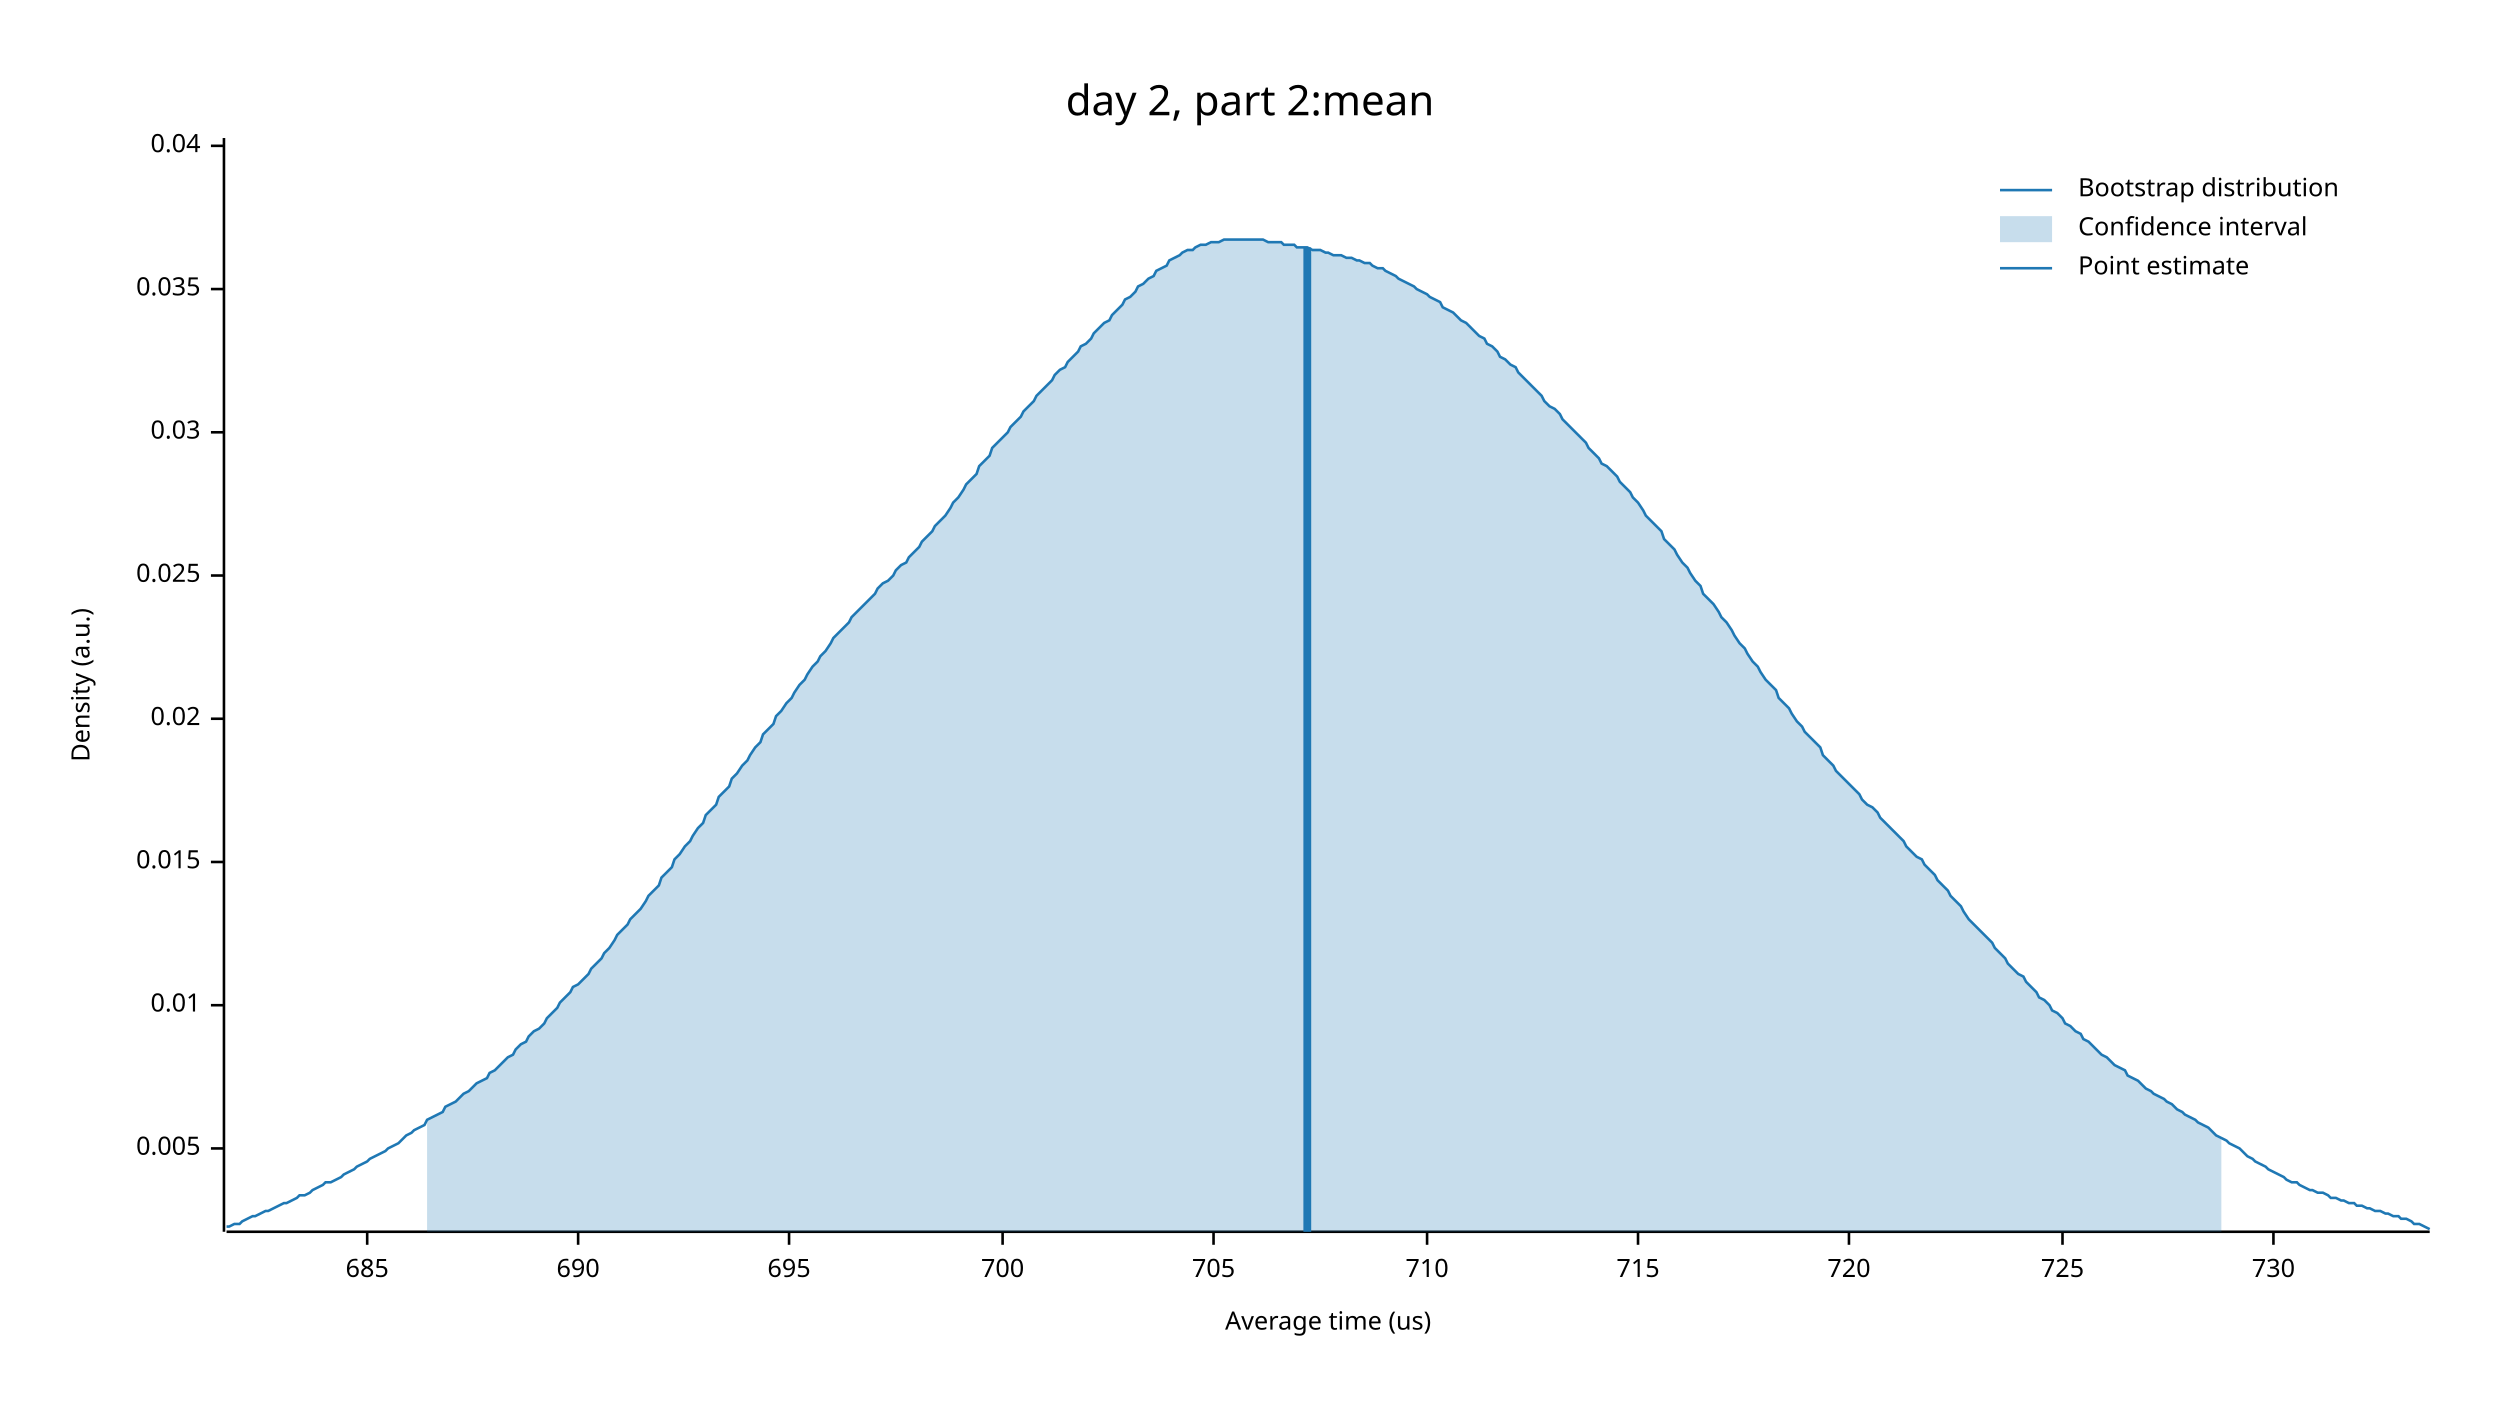
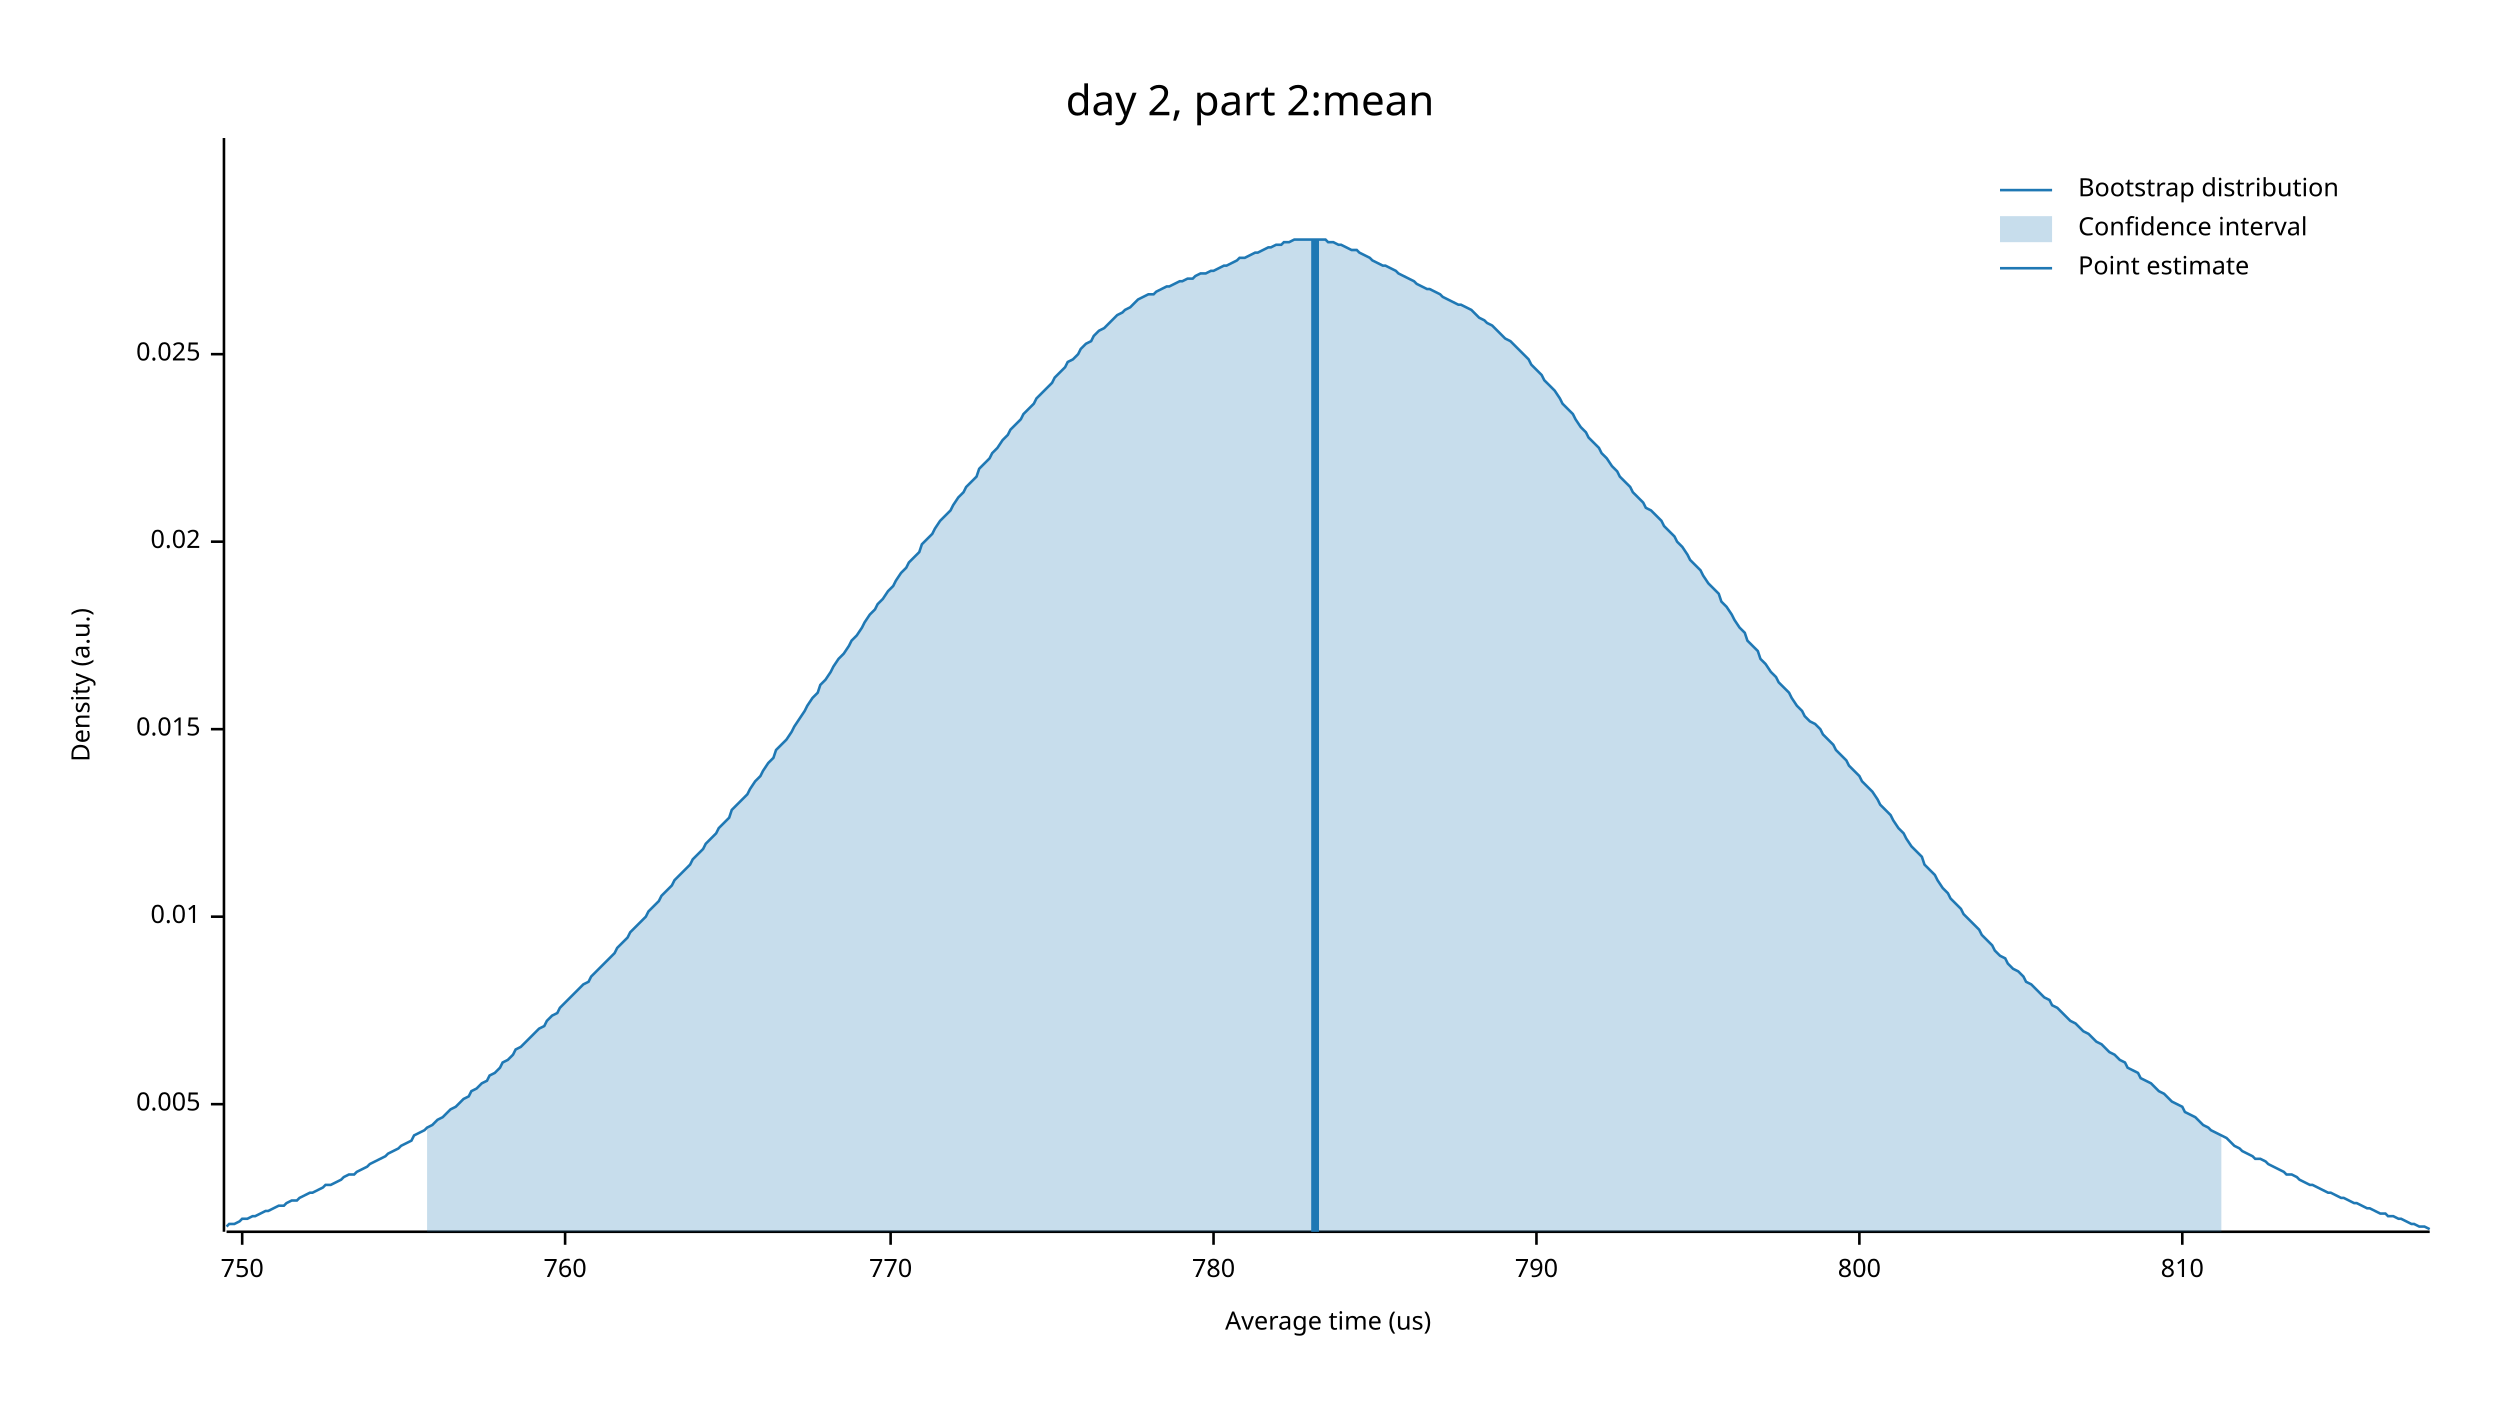
<svg xmlns="http://www.w3.org/2000/svg" width="960" height="540" viewBox="0 0 960 540">
  <text x="480" y="32" dy="0.76em" text-anchor="middle" font-family="sans-serif" font-size="16.129" opacity="1" fill="#000000">
day 2, part 2:mean
</text>
  <text x="27" y="263" dy="0.76em" text-anchor="middle" font-family="sans-serif" font-size="9.677" opacity="1" fill="#000000" transform="rotate(270, 27, 263)">
Density (a.u.)
</text>
  <text x="510" y="513" dy="-0.5ex" text-anchor="middle" font-family="sans-serif" font-size="9.677" opacity="1" fill="#000000">
Average time (us)
</text>
  <polyline fill="none" opacity="1" stroke="#000000" stroke-width="1" points="86,53 86,473 " />
-   <text x="77" y="441" dy="0.5ex" text-anchor="end" font-family="sans-serif" font-size="9.677" opacity="1" fill="#000000">
+   <text x="77" y="424" dy="0.5ex" text-anchor="end" font-family="sans-serif" font-size="9.677" opacity="1" fill="#000000">
0.005
</text>
-   <polyline fill="none" opacity="1" stroke="#000000" stroke-width="1" points="81,441 86,441 " />
-   <text x="77" y="386" dy="0.5ex" text-anchor="end" font-family="sans-serif" font-size="9.677" opacity="1" fill="#000000">
+   <polyline fill="none" opacity="1" stroke="#000000" stroke-width="1" points="81,424 86,424 " />
+   <text x="77" y="352" dy="0.5ex" text-anchor="end" font-family="sans-serif" font-size="9.677" opacity="1" fill="#000000">
0.01
</text>
-   <polyline fill="none" opacity="1" stroke="#000000" stroke-width="1" points="81,386 86,386 " />
-   <text x="77" y="331" dy="0.5ex" text-anchor="end" font-family="sans-serif" font-size="9.677" opacity="1" fill="#000000">
+   <polyline fill="none" opacity="1" stroke="#000000" stroke-width="1" points="81,352 86,352 " />
+   <text x="77" y="280" dy="0.5ex" text-anchor="end" font-family="sans-serif" font-size="9.677" opacity="1" fill="#000000">
0.015
</text>
-   <polyline fill="none" opacity="1" stroke="#000000" stroke-width="1" points="81,331 86,331 " />
-   <text x="77" y="276" dy="0.5ex" text-anchor="end" font-family="sans-serif" font-size="9.677" opacity="1" fill="#000000">
+   <polyline fill="none" opacity="1" stroke="#000000" stroke-width="1" points="81,280 86,280 " />
+   <text x="77" y="208" dy="0.5ex" text-anchor="end" font-family="sans-serif" font-size="9.677" opacity="1" fill="#000000">
0.02
</text>
-   <polyline fill="none" opacity="1" stroke="#000000" stroke-width="1" points="81,276 86,276 " />
-   <text x="77" y="221" dy="0.5ex" text-anchor="end" font-family="sans-serif" font-size="9.677" opacity="1" fill="#000000">
+   <polyline fill="none" opacity="1" stroke="#000000" stroke-width="1" points="81,208 86,208 " />
+   <text x="77" y="136" dy="0.5ex" text-anchor="end" font-family="sans-serif" font-size="9.677" opacity="1" fill="#000000">
0.025
</text>
-   <polyline fill="none" opacity="1" stroke="#000000" stroke-width="1" points="81,221 86,221 " />
-   <text x="77" y="166" dy="0.5ex" text-anchor="end" font-family="sans-serif" font-size="9.677" opacity="1" fill="#000000">
- 0.03
+   <polyline fill="none" opacity="1" stroke="#000000" stroke-width="1" points="81,136 86,136 " />
+   <polyline fill="none" opacity="1" stroke="#000000" stroke-width="1" points="87,473 933,473 " />
+   <text x="93" y="483" dy="0.76em" text-anchor="middle" font-family="sans-serif" font-size="9.677" opacity="1" fill="#000000">
+ 750
</text>
-   <polyline fill="none" opacity="1" stroke="#000000" stroke-width="1" points="81,166 86,166 " />
-   <text x="77" y="111" dy="0.5ex" text-anchor="end" font-family="sans-serif" font-size="9.677" opacity="1" fill="#000000">
- 0.035
+   <polyline fill="none" opacity="1" stroke="#000000" stroke-width="1" points="93,473 93,478 " />
+   <text x="217" y="483" dy="0.76em" text-anchor="middle" font-family="sans-serif" font-size="9.677" opacity="1" fill="#000000">
+ 760
</text>
-   <polyline fill="none" opacity="1" stroke="#000000" stroke-width="1" points="81,111 86,111 " />
-   <text x="77" y="56" dy="0.5ex" text-anchor="end" font-family="sans-serif" font-size="9.677" opacity="1" fill="#000000">
- 0.04
+   <polyline fill="none" opacity="1" stroke="#000000" stroke-width="1" points="217,473 217,478 " />
+   <text x="342" y="483" dy="0.76em" text-anchor="middle" font-family="sans-serif" font-size="9.677" opacity="1" fill="#000000">
+ 770
</text>
-   <polyline fill="none" opacity="1" stroke="#000000" stroke-width="1" points="81,56 86,56 " />
-   <polyline fill="none" opacity="1" stroke="#000000" stroke-width="1" points="87,473 933,473 " />
-   <text x="141" y="483" dy="0.76em" text-anchor="middle" font-family="sans-serif" font-size="9.677" opacity="1" fill="#000000">
- 685
- </text>
-   <polyline fill="none" opacity="1" stroke="#000000" stroke-width="1" points="141,473 141,478 " />
-   <text x="222" y="483" dy="0.76em" text-anchor="middle" font-family="sans-serif" font-size="9.677" opacity="1" fill="#000000">
- 690
- </text>
-   <polyline fill="none" opacity="1" stroke="#000000" stroke-width="1" points="222,473 222,478 " />
-   <text x="303" y="483" dy="0.76em" text-anchor="middle" font-family="sans-serif" font-size="9.677" opacity="1" fill="#000000">
- 695
- </text>
-   <polyline fill="none" opacity="1" stroke="#000000" stroke-width="1" points="303,473 303,478 " />
-   <text x="385" y="483" dy="0.76em" text-anchor="middle" font-family="sans-serif" font-size="9.677" opacity="1" fill="#000000">
- 700
- </text>
-   <polyline fill="none" opacity="1" stroke="#000000" stroke-width="1" points="385,473 385,478 " />
+   <polyline fill="none" opacity="1" stroke="#000000" stroke-width="1" points="342,473 342,478 " />
  <text x="466" y="483" dy="0.76em" text-anchor="middle" font-family="sans-serif" font-size="9.677" opacity="1" fill="#000000">
- 705
+ 780
</text>
  <polyline fill="none" opacity="1" stroke="#000000" stroke-width="1" points="466,473 466,478 " />
-   <text x="548" y="483" dy="0.76em" text-anchor="middle" font-family="sans-serif" font-size="9.677" opacity="1" fill="#000000">
- 710
+   <text x="590" y="483" dy="0.76em" text-anchor="middle" font-family="sans-serif" font-size="9.677" opacity="1" fill="#000000">
+ 790
</text>
-   <polyline fill="none" opacity="1" stroke="#000000" stroke-width="1" points="548,473 548,478 " />
-   <text x="629" y="483" dy="0.76em" text-anchor="middle" font-family="sans-serif" font-size="9.677" opacity="1" fill="#000000">
- 715
+   <polyline fill="none" opacity="1" stroke="#000000" stroke-width="1" points="590,473 590,478 " />
+   <text x="714" y="483" dy="0.76em" text-anchor="middle" font-family="sans-serif" font-size="9.677" opacity="1" fill="#000000">
+ 800
</text>
-   <polyline fill="none" opacity="1" stroke="#000000" stroke-width="1" points="629,473 629,478 " />
-   <text x="710" y="483" dy="0.76em" text-anchor="middle" font-family="sans-serif" font-size="9.677" opacity="1" fill="#000000">
- 720
+   <polyline fill="none" opacity="1" stroke="#000000" stroke-width="1" points="714,473 714,478 " />
+   <text x="838" y="483" dy="0.76em" text-anchor="middle" font-family="sans-serif" font-size="9.677" opacity="1" fill="#000000">
+ 810
</text>
-   <polyline fill="none" opacity="1" stroke="#000000" stroke-width="1" points="710,473 710,478 " />
-   <text x="792" y="483" dy="0.76em" text-anchor="middle" font-family="sans-serif" font-size="9.677" opacity="1" fill="#000000">
- 725
- </text>
-   <polyline fill="none" opacity="1" stroke="#000000" stroke-width="1" points="792,473 792,478 " />
-   <text x="873" y="483" dy="0.76em" text-anchor="middle" font-family="sans-serif" font-size="9.677" opacity="1" fill="#000000">
- 730
- </text>
-   <polyline fill="none" opacity="1" stroke="#000000" stroke-width="1" points="873,473 873,478 " />
-   <polyline fill="none" opacity="1" stroke="#1F78B4" stroke-width="1" points="87,471 88,471 90,470 92,470 93,469 95,468 97,467 98,467 100,466 102,465 103,465 105,464 107,463 109,462 110,462 112,461 114,460 115,459 117,459 119,458 120,457 122,456 124,455 125,454 127,454 129,453 131,452 132,451 134,450 136,449 137,448 139,447 141,446 142,445 144,444 146,443 148,442 149,441 151,440 153,439 154,438 156,436 158,435 159,434 161,433 163,432 164,430 166,429 168,428 170,427 171,425 173,424 175,423 176,422 178,420 180,419 181,418 183,416 185,415 187,414 188,412 190,411 192,409 193,408 195,406 197,405 198,403 200,401 202,400 203,398 205,396 207,395 209,393 210,391 212,389 214,387 215,385 217,383 219,381 220,379 222,378 224,376 226,374 227,372 229,370 231,368 232,366 234,364 236,361 237,359 239,357 241,355 242,353 244,351 246,349 248,346 249,344 251,342 253,340 254,337 256,335 258,333 259,330 261,328 263,325 265,323 266,321 268,318 270,316 271,313 273,311 275,309 276,306 278,304 280,302 281,299 283,297 285,294 287,292 288,290 290,287 292,285 293,282 295,280 297,278 298,275 300,273 302,270 304,268 305,266 307,263 309,261 310,259 312,256 314,254 315,252 317,250 319,247 320,245 322,243 324,241 326,239 327,237 329,235 331,233 332,232 334,230 336,228 337,226 339,224 341,223 343,221 344,219 346,217 348,216 349,214 351,212 353,210 354,208 356,206 358,204 359,202 361,200 363,198 365,195 366,193 368,191 370,188 371,186 373,184 375,182 376,179 378,177 380,175 381,172 383,170 385,168 387,166 388,164 390,162 392,160 393,158 395,156 397,154 398,152 400,150 402,148 404,146 405,144 407,142 409,141 410,139 412,137 414,135 415,133 417,132 419,130 420,128 422,126 424,124 426,123 427,121 429,119 431,117 432,115 434,114 436,112 437,110 439,109 441,107 443,106 444,104 446,103 448,102 449,100 451,99 453,98 454,97 456,96 458,96 459,95 461,94 463,94 465,93 466,93 468,93 470,92 471,92 473,92 475,92 476,92 478,92 480,92 482,92 483,92 485,92 487,93 488,93 490,93 492,93 493,94 495,94 497,94 498,95 500,95 502,95 504,96 505,96 507,96 509,97 510,97 512,98 514,98 515,98 517,99 519,99 521,100 522,100 524,101 526,101 527,102 529,103 531,103 532,104 534,105 536,106 537,107 539,108 541,109 543,110 544,111 546,112 548,113 549,114 551,115 553,116 554,118 556,119 558,120 560,122 561,123 563,124 565,126 566,127 568,129 570,130 571,132 573,133 575,135 576,137 578,138 580,140 582,141 583,143 585,145 587,147 588,148 590,150 592,152 593,154 595,156 597,157 599,159 600,161 602,163 604,165 605,166 607,168 609,170 610,172 612,174 614,176 615,178 617,179 619,181 621,183 622,185 624,187 626,189 627,191 629,193 631,196 632,198 634,200 636,202 638,204 639,207 641,209 643,211 644,213 646,216 648,218 649,220 651,223 653,225 654,228 656,230 658,232 660,235 661,237 663,239 665,242 666,244 668,247 670,249 671,251 673,254 675,256 676,258 678,261 680,263 682,265 683,268 685,270 687,272 688,274 690,277 692,279 693,281 695,283 697,285 699,287 700,290 702,292 704,294 705,296 707,298 709,300 710,301 712,303 714,305 715,307 717,309 719,310 721,312 722,314 724,316 726,318 727,319 729,321 731,323 732,325 734,327 736,329 738,330 739,332 741,334 743,336 744,338 746,340 748,342 749,344 751,346 753,348 754,350 756,353 758,355 760,357 761,358 763,360 765,362 766,364 768,366 770,368 771,370 773,372 775,374 777,375 778,377 780,379 782,381 783,383 785,384 787,386 788,388 790,389 792,391 793,393 795,394 797,396 799,397 800,399 802,400 804,402 805,403 807,405 809,406 810,407 812,409 814,410 816,411 817,413 819,414 821,415 822,416 824,418 826,419 827,420 829,421 831,422 832,423 834,424 836,426 838,427 839,428 841,429 843,430 844,431 846,432 848,433 849,434 851,436 853,437 855,438 856,439 858,440 860,441 861,442 863,444 865,445 866,446 868,447 870,448 871,449 873,450 875,451 877,452 878,453 880,454 882,454 883,455 885,456 887,457 888,457 890,458 892,458 894,459 895,460 897,460 899,461 900,461 902,462 904,462 905,463 907,463 909,464 910,464 912,465 914,465 916,466 917,466 919,467 921,467 922,468 924,468 926,469 927,470 929,470 931,471 933,472 " />
-   <polygon opacity="0.25" fill="#1F78B4" points="164,430 166,429 168,428 170,427 171,425 173,424 175,423 176,422 178,420 180,419 181,418 183,416 185,415 187,414 188,412 190,411 192,409 193,408 195,406 197,405 198,403 200,401 202,400 203,398 205,396 207,395 209,393 210,391 212,389 214,387 215,385 217,383 219,381 220,379 222,378 224,376 226,374 227,372 229,370 231,368 232,366 234,364 236,361 237,359 239,357 241,355 242,353 244,351 246,349 248,346 249,344 251,342 253,340 254,337 256,335 258,333 259,330 261,328 263,325 265,323 266,321 268,318 270,316 271,313 273,311 275,309 276,306 278,304 280,302 281,299 283,297 285,294 287,292 288,290 290,287 292,285 293,282 295,280 297,278 298,275 300,273 302,270 304,268 305,266 307,263 309,261 310,259 312,256 314,254 315,252 317,250 319,247 320,245 322,243 324,241 326,239 327,237 329,235 331,233 332,232 334,230 336,228 337,226 339,224 341,223 343,221 344,219 346,217 348,216 349,214 351,212 353,210 354,208 356,206 358,204 359,202 361,200 363,198 365,195 366,193 368,191 370,188 371,186 373,184 375,182 376,179 378,177 380,175 381,172 383,170 385,168 387,166 388,164 390,162 392,160 393,158 395,156 397,154 398,152 400,150 402,148 404,146 405,144 407,142 409,141 410,139 412,137 414,135 415,133 417,132 419,130 420,128 422,126 424,124 426,123 427,121 429,119 431,117 432,115 434,114 436,112 437,110 439,109 441,107 443,106 444,104 446,103 448,102 449,100 451,99 453,98 454,97 456,96 458,96 459,95 461,94 463,94 465,93 466,93 468,93 470,92 471,92 473,92 475,92 476,92 478,92 480,92 482,92 483,92 485,92 487,93 488,93 490,93 492,93 493,94 495,94 497,94 498,95 500,95 502,95 504,96 505,96 507,96 509,97 510,97 512,98 514,98 515,98 517,99 519,99 521,100 522,100 524,101 526,101 527,102 529,103 531,103 532,104 534,105 536,106 537,107 539,108 541,109 543,110 544,111 546,112 548,113 549,114 551,115 553,116 554,118 556,119 558,120 560,122 561,123 563,124 565,126 566,127 568,129 570,130 571,132 573,133 575,135 576,137 578,138 580,140 582,141 583,143 585,145 587,147 588,148 590,150 592,152 593,154 595,156 597,157 599,159 600,161 602,163 604,165 605,166 607,168 609,170 610,172 612,174 614,176 615,178 617,179 619,181 621,183 622,185 624,187 626,189 627,191 629,193 631,196 632,198 634,200 636,202 638,204 639,207 641,209 643,211 644,213 646,216 648,218 649,220 651,223 653,225 654,228 656,230 658,232 660,235 661,237 663,239 665,242 666,244 668,247 670,249 671,251 673,254 675,256 676,258 678,261 680,263 682,265 683,268 685,270 687,272 688,274 690,277 692,279 693,281 695,283 697,285 699,287 700,290 702,292 704,294 705,296 707,298 709,300 710,301 712,303 714,305 715,307 717,309 719,310 721,312 722,314 724,316 726,318 727,319 729,321 731,323 732,325 734,327 736,329 738,330 739,332 741,334 743,336 744,338 746,340 748,342 749,344 751,346 753,348 754,350 756,353 758,355 760,357 761,358 763,360 765,362 766,364 768,366 770,368 771,370 773,372 775,374 777,375 778,377 780,379 782,381 783,383 785,384 787,386 788,388 790,389 792,391 793,393 795,394 797,396 799,397 800,399 802,400 804,402 805,403 807,405 809,406 810,407 812,409 814,410 816,411 817,413 819,414 821,415 822,416 824,418 826,419 827,420 829,421 831,422 832,423 834,424 836,426 838,427 839,428 841,429 843,430 844,431 846,432 848,433 849,434 851,436 853,437 853,473 164,473 " />
-   <polyline fill="none" opacity="1" stroke="#1F78B4" stroke-width="3" points="502,473 502,95 " />
+   <polyline fill="none" opacity="1" stroke="#000000" stroke-width="1" points="838,473 838,478 " />
+   <polyline fill="none" opacity="1" stroke="#1F78B4" stroke-width="1" points="87,471 88,470 90,470 92,469 93,468 95,468 97,467 98,467 100,466 102,465 103,465 105,464 107,463 109,463 110,462 112,461 114,461 115,460 117,459 119,458 120,458 122,457 124,456 125,455 127,455 129,454 131,453 132,452 134,451 136,451 137,450 139,449 141,448 142,447 144,446 146,445 148,444 149,443 151,442 153,441 154,440 156,439 158,438 159,436 161,435 163,434 164,433 166,432 168,430 170,429 171,428 173,426 175,425 176,424 178,422 180,421 181,419 183,418 185,416 187,415 188,413 190,412 192,410 193,408 195,407 197,405 198,403 200,402 202,400 203,399 205,397 207,395 209,394 210,392 212,390 214,389 215,387 217,385 219,383 220,382 222,380 224,378 226,377 227,375 229,373 231,371 232,370 234,368 236,366 237,364 239,362 241,360 242,358 244,356 246,354 248,352 249,350 251,348 253,346 254,344 256,342 258,340 259,338 261,336 263,334 265,332 266,330 268,328 270,326 271,324 273,322 275,320 276,318 278,316 280,314 281,311 283,309 285,307 287,305 288,303 290,300 292,298 293,296 295,293 297,291 298,288 300,286 302,284 304,281 305,279 307,276 309,273 310,271 312,268 314,266 315,263 317,261 319,258 320,256 322,253 324,251 326,248 327,246 329,244 331,241 332,239 334,236 336,234 337,232 339,230 341,227 343,225 344,223 346,220 348,218 349,216 351,214 353,212 354,209 356,207 358,205 359,203 361,200 363,198 365,196 366,194 368,191 370,189 371,187 373,185 375,183 376,180 378,178 380,176 381,174 383,172 385,169 387,167 388,165 390,163 392,161 393,159 395,157 397,155 398,153 400,151 402,149 404,147 405,145 407,143 409,141 410,139 412,138 414,136 415,134 417,132 419,131 420,129 422,127 424,126 426,124 427,123 429,121 431,120 432,119 434,118 436,116 437,115 439,114 441,113 443,113 444,112 446,111 448,110 449,110 451,109 453,108 454,108 456,107 458,107 459,106 461,105 463,105 465,104 466,104 468,103 470,102 471,102 473,101 475,100 476,99 478,99 480,98 482,97 483,97 485,96 487,95 488,95 490,94 492,94 493,93 495,93 497,92 498,92 500,92 502,92 504,92 505,92 507,92 509,92 510,93 512,93 514,94 515,94 517,95 519,96 521,96 522,97 524,98 526,99 527,100 529,101 531,102 532,102 534,103 536,104 537,105 539,106 541,107 543,108 544,109 546,110 548,111 549,111 551,112 553,113 554,114 556,115 558,116 560,117 561,117 563,118 565,119 566,120 568,122 570,123 571,124 573,125 575,127 576,128 578,130 580,131 582,133 583,134 585,136 587,138 588,140 590,142 592,144 593,146 595,148 597,150 599,153 600,155 602,157 604,159 605,161 607,164 609,166 610,168 612,170 614,172 615,174 617,176 619,179 621,181 622,183 624,185 626,187 627,189 629,191 631,193 632,195 634,196 636,198 638,200 639,202 641,204 643,206 644,208 646,210 648,213 649,215 651,217 653,219 654,221 656,224 658,226 660,228 661,231 663,233 665,236 666,238 668,241 670,243 671,246 673,248 675,250 676,253 678,255 680,258 682,260 683,262 685,264 687,266 688,268 690,271 692,273 693,275 695,277 697,278 699,280 700,282 702,284 704,286 705,288 707,290 709,292 710,294 712,296 714,298 715,300 717,302 719,304 721,307 722,309 724,311 726,313 727,315 729,318 731,320 732,322 734,325 736,327 738,329 739,332 741,334 743,336 744,338 746,341 748,343 749,345 751,347 753,349 754,351 756,353 758,355 760,357 761,359 763,361 765,363 766,365 768,367 770,368 771,370 773,372 775,373 777,375 778,377 780,378 782,380 783,381 785,383 787,384 788,386 790,387 792,389 793,390 795,392 797,393 799,395 800,396 802,397 804,399 805,400 807,401 809,403 810,404 812,405 814,407 816,408 817,410 819,411 821,412 822,414 824,415 826,416 827,417 829,419 831,420 832,421 834,423 836,424 838,425 839,427 841,428 843,429 844,430 846,432 848,433 849,434 851,435 853,436 855,437 856,438 858,440 860,441 861,442 863,443 865,444 866,445 868,445 870,446 871,447 873,448 875,449 877,450 878,451 880,451 882,452 883,453 885,454 887,455 888,455 890,456 892,457 894,458 895,458 897,459 899,460 900,460 902,461 904,462 905,462 907,463 909,464 910,464 912,465 914,466 916,466 917,467 919,467 921,468 922,468 924,469 926,470 927,470 929,471 931,471 933,472 " />
+   <polygon opacity="0.25" fill="#1F78B4" points="164,433 166,432 168,430 170,429 171,428 173,426 175,425 176,424 178,422 180,421 181,419 183,418 185,416 187,415 188,413 190,412 192,410 193,408 195,407 197,405 198,403 200,402 202,400 203,399 205,397 207,395 209,394 210,392 212,390 214,389 215,387 217,385 219,383 220,382 222,380 224,378 226,377 227,375 229,373 231,371 232,370 234,368 236,366 237,364 239,362 241,360 242,358 244,356 246,354 248,352 249,350 251,348 253,346 254,344 256,342 258,340 259,338 261,336 263,334 265,332 266,330 268,328 270,326 271,324 273,322 275,320 276,318 278,316 280,314 281,311 283,309 285,307 287,305 288,303 290,300 292,298 293,296 295,293 297,291 298,288 300,286 302,284 304,281 305,279 307,276 309,273 310,271 312,268 314,266 315,263 317,261 319,258 320,256 322,253 324,251 326,248 327,246 329,244 331,241 332,239 334,236 336,234 337,232 339,230 341,227 343,225 344,223 346,220 348,218 349,216 351,214 353,212 354,209 356,207 358,205 359,203 361,200 363,198 365,196 366,194 368,191 370,189 371,187 373,185 375,183 376,180 378,178 380,176 381,174 383,172 385,169 387,167 388,165 390,163 392,161 393,159 395,157 397,155 398,153 400,151 402,149 404,147 405,145 407,143 409,141 410,139 412,138 414,136 415,134 417,132 419,131 420,129 422,127 424,126 426,124 427,123 429,121 431,120 432,119 434,118 436,116 437,115 439,114 441,113 443,113 444,112 446,111 448,110 449,110 451,109 453,108 454,108 456,107 458,107 459,106 461,105 463,105 465,104 466,104 468,103 470,102 471,102 473,101 475,100 476,99 478,99 480,98 482,97 483,97 485,96 487,95 488,95 490,94 492,94 493,93 495,93 497,92 498,92 500,92 502,92 504,92 505,92 507,92 509,92 510,93 512,93 514,94 515,94 517,95 519,96 521,96 522,97 524,98 526,99 527,100 529,101 531,102 532,102 534,103 536,104 537,105 539,106 541,107 543,108 544,109 546,110 548,111 549,111 551,112 553,113 554,114 556,115 558,116 560,117 561,117 563,118 565,119 566,120 568,122 570,123 571,124 573,125 575,127 576,128 578,130 580,131 582,133 583,134 585,136 587,138 588,140 590,142 592,144 593,146 595,148 597,150 599,153 600,155 602,157 604,159 605,161 607,164 609,166 610,168 612,170 614,172 615,174 617,176 619,179 621,181 622,183 624,185 626,187 627,189 629,191 631,193 632,195 634,196 636,198 638,200 639,202 641,204 643,206 644,208 646,210 648,213 649,215 651,217 653,219 654,221 656,224 658,226 660,228 661,231 663,233 665,236 666,238 668,241 670,243 671,246 673,248 675,250 676,253 678,255 680,258 682,260 683,262 685,264 687,266 688,268 690,271 692,273 693,275 695,277 697,278 699,280 700,282 702,284 704,286 705,288 707,290 709,292 710,294 712,296 714,298 715,300 717,302 719,304 721,307 722,309 724,311 726,313 727,315 729,318 731,320 732,322 734,325 736,327 738,329 739,332 741,334 743,336 744,338 746,341 748,343 749,345 751,347 753,349 754,351 756,353 758,355 760,357 761,359 763,361 765,363 766,365 768,367 770,368 771,370 773,372 775,373 777,375 778,377 780,378 782,380 783,381 785,383 787,384 788,386 790,387 792,389 793,390 795,392 797,393 799,395 800,396 802,397 804,399 805,400 807,401 809,403 810,404 812,405 814,407 816,408 817,410 819,411 821,412 822,414 824,415 826,416 827,417 829,419 831,420 832,421 834,423 836,424 838,425 839,427 841,428 843,429 844,430 846,432 848,433 849,434 851,435 853,436 853,473 164,473 " />
+   <polyline fill="none" opacity="1" stroke="#1F78B4" stroke-width="3" points="505,473 505,92 " />
  <text x="798" y="68" dy="0.76em" text-anchor="start" font-family="sans-serif" font-size="9.677" opacity="1" fill="#000000">
Bootstrap distribution
</text>
  <text x="798" y="83" dy="0.76em" text-anchor="start" font-family="sans-serif" font-size="9.677" opacity="1" fill="#000000">
Confidence interval
</text>
  <text x="798" y="98" dy="0.76em" text-anchor="start" font-family="sans-serif" font-size="9.677" opacity="1" fill="#000000">
Point estimate
</text>
  <polyline fill="none" opacity="1" stroke="#1F78B4" stroke-width="1" points="768,73 788,73 " />
  <rect x="768" y="83" width="20" height="10" opacity="0.25" fill="#1F78B4" stroke="none" />
  <polyline fill="none" opacity="1" stroke="#1F78B4" stroke-width="1" points="768,103 788,103 " />
</svg>
